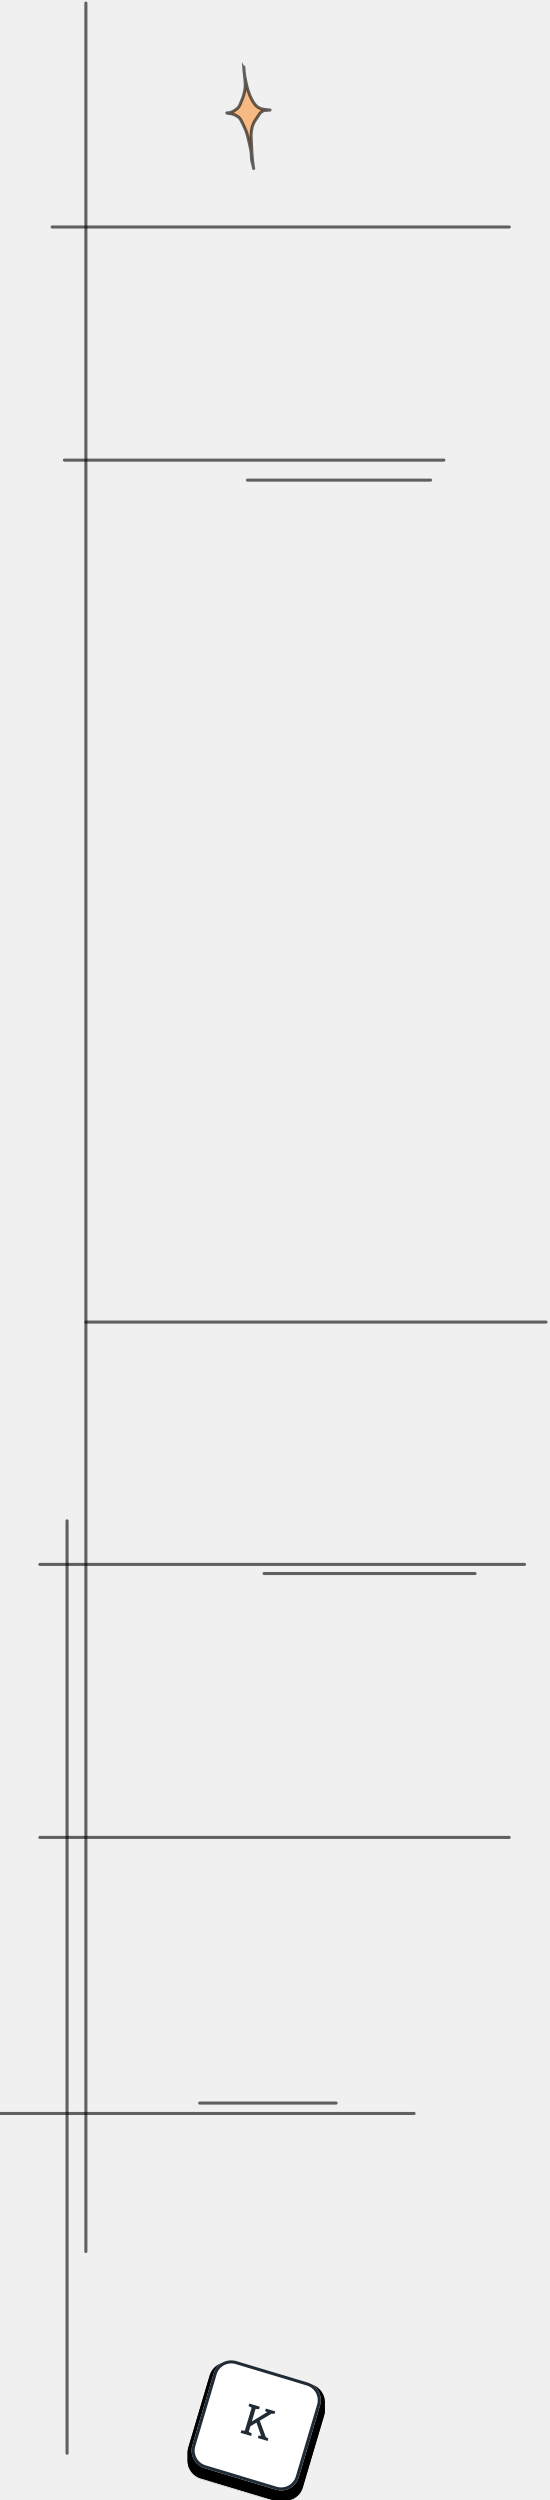
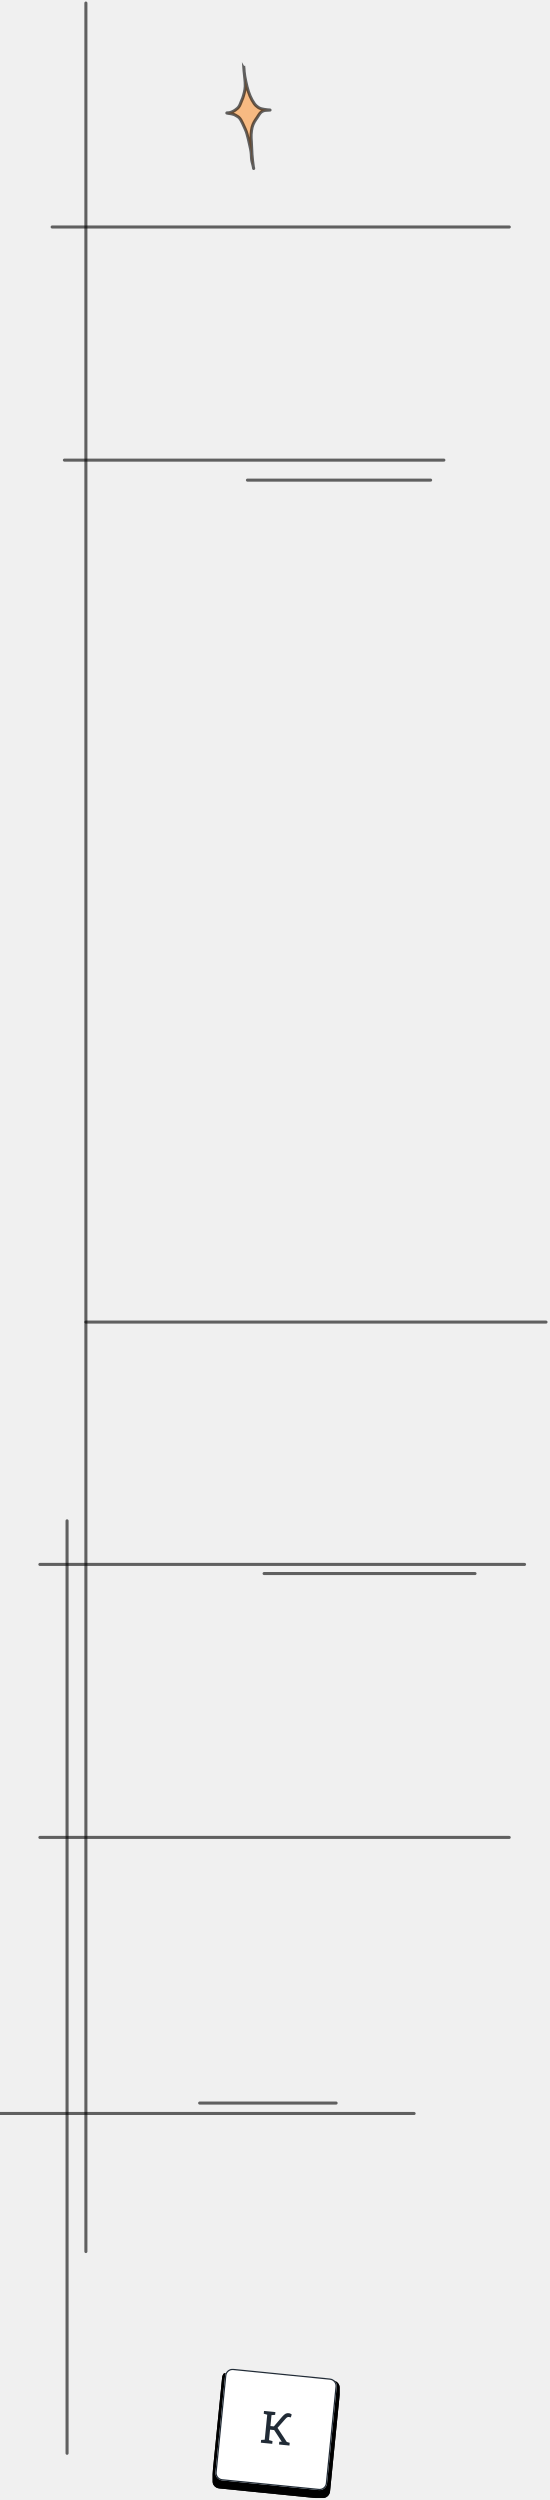
<svg xmlns="http://www.w3.org/2000/svg" width="179" height="815" viewBox="0 0 179 815" fill="none">
-   <g filter="url(#filter0_d_178_83)">
-     <rect width="36.217" height="36.436" rx="6" transform="matrix(0.957556 0.288246 -0.284449 0.958691 71.3643 768)" fill="white" />
-     <path d="M81.519 791.026L81.069 790.02L87.083 786.355L87.119 786.33L86.433 786.023L86.68 785.191L89.737 786.111L89.49 786.944L88.544 786.838L81.519 791.026ZM78.436 793.104L78.68 792.278L79.802 792.416L82.032 784.899L81.02 784.394L81.267 783.562L84.69 784.592L84.443 785.424L83.322 785.287L81.091 792.804L82.104 793.308L81.859 794.134L78.436 793.104ZM84.065 794.798L84.31 793.972L85.123 794.117L85.118 794.109L83.567 789.651L84.588 788.852L86.663 794.502L87.491 794.93L87.246 795.756L84.065 794.798Z" fill="#212B36" />
-     <rect x="0.337" y="0.623" width="35.217" height="35.436" rx="5.5" transform="matrix(0.957556 0.288246 -0.284449 0.958691 71.5559 767.929)" stroke="#212B36" />
-   </g>
  <path d="M28 1L28 734" stroke="black" stroke-opacity="0.6" stroke-linecap="round" />
  <path d="M17 74H166.025" stroke="black" stroke-opacity="0.6" stroke-linecap="round" />
  <path d="M21 150H144.702" stroke="black" stroke-opacity="0.6" stroke-linecap="round" />
  <path d="M28 431H178" stroke="black" stroke-opacity="0.6" stroke-linecap="round" />
  <path d="M13 510H171" stroke="black" stroke-opacity="0.6" stroke-linecap="round" />
  <path d="M13 599H166" stroke="black" stroke-opacity="0.6" stroke-linecap="round" />
  <path d="M-14 689H135" stroke="black" stroke-opacity="0.6" stroke-linecap="round" />
  <path d="M80.668 156.519H140.379" stroke="black" stroke-opacity="0.6" stroke-linecap="round" />
  <path d="M21.862 495.786V799.77" stroke="black" stroke-opacity="0.6" stroke-linecap="round" />
  <path d="M86.096 512.976H154.855" stroke="black" stroke-opacity="0.6" stroke-linecap="round" />
  <path d="M65.087 685.597H109.569" stroke="black" stroke-opacity="0.6" stroke-linecap="round" />
  <path d="M79.432 21.478C79.466 22.03 79.521 22.727 79.594 23.402C79.728 25.108 79.991 26.43 79.952 28.141C79.938 28.781 79.798 29.617 79.651 30.149C79.48 30.771 79.343 31.414 79.125 31.969C78.972 32.361 78.804 32.722 78.651 33.114C78.475 33.564 78.289 34.083 78.081 34.463C77.689 35.177 77.159 35.553 76.667 35.898C76.116 36.286 75.239 36.717 74.64 36.768C74.059 36.818 73.475 36.783 74.456 36.952C74.568 36.944 74.676 36.976 74.789 36.991C75.281 37.056 75.797 37.148 76.287 37.324C76.582 37.43 76.866 37.63 77.156 37.801C77.396 37.943 77.646 38.07 77.878 38.284C78.338 38.709 78.771 39.489 79.119 40.267C79.42 40.939 79.728 41.6 80.028 42.271C80.22 42.701 80.397 43.186 80.531 43.702C80.67 44.236 80.823 44.726 80.949 45.275C81.083 45.856 81.209 46.445 81.349 47.021C81.594 48.03 81.85 49.164 81.924 50.272C81.978 51.088 81.975 51.962 82.169 52.724C82.3 53.234 82.445 53.733 82.568 54.251C82.573 54.291 82.579 54.331 82.584 54.371C82.612 54.588 82.68 54.825 82.699 55.037C82.703 55.081 82.687 54.802 82.675 54.74C82.642 54.575 82.606 54.412 82.568 54.251C82.397 52.937 82.221 51.631 82.138 50.294C82.055 48.951 82.025 47.614 81.942 46.272C81.891 45.462 81.813 44.638 81.862 43.842C81.91 43.038 82.006 42.204 82.184 41.507C82.522 40.18 83.161 39.274 83.737 38.459L83.745 38.447C84.215 37.781 84.667 36.866 85.22 36.483C85.698 36.152 86.143 35.996 86.661 35.964L88.031 35.879C88.135 35.873 87.566 35.837 87.228 35.819C85.252 35.58 84.69 35.365 84.131 34.974C83.688 34.664 83.282 34.323 82.882 33.761C82.376 33.047 81.919 32.211 81.506 31.252C80.703 29.387 80.234 27.213 79.806 24.932C79.725 24.498 79.653 23.957 79.594 23.402C79.579 23.212 79.495 21.538 79.432 21.478Z" fill="#FF7A00" fill-opacity="0.46" />
  <path d="M74.456 36.952C74.568 36.944 74.676 36.976 74.789 36.991C75.281 37.056 75.797 37.148 76.287 37.324C76.582 37.43 76.866 37.63 77.156 37.801C77.396 37.943 77.646 38.07 77.878 38.284C78.338 38.709 78.771 39.489 79.119 40.267C79.42 40.939 79.728 41.6 80.028 42.271C80.22 42.701 80.397 43.186 80.531 43.702C80.67 44.236 80.823 44.726 80.949 45.275C81.083 45.856 81.209 46.445 81.349 47.021C81.594 48.03 81.85 49.164 81.924 50.272C81.978 51.088 81.975 51.962 82.169 52.724C82.34 53.392 82.538 54.043 82.675 54.74C82.687 54.802 82.703 55.081 82.699 55.037C82.68 54.825 82.612 54.588 82.584 54.371C82.407 53.016 82.224 51.671 82.138 50.294C82.055 48.951 82.025 47.614 81.942 46.272C81.891 45.462 81.813 44.638 81.862 43.842C81.91 43.038 82.006 42.204 82.184 41.507C82.524 40.174 83.167 39.266 83.745 38.447C84.215 37.781 84.667 36.866 85.22 36.483C85.698 36.152 86.143 35.996 86.661 35.964C87.118 35.936 87.575 35.907 88.031 35.879C88.224 35.867 86.081 35.752 87.449 35.845C85.293 35.595 84.711 35.379 84.131 34.974C83.688 34.664 83.282 34.323 82.882 33.761C82.376 33.047 81.919 32.211 81.506 31.252C80.703 29.387 80.234 27.213 79.806 24.932C79.626 23.971 79.494 22.484 79.432 21.478C79.495 21.538 79.579 23.212 79.594 23.402C79.728 25.108 79.991 26.43 79.952 28.141C79.938 28.781 79.798 29.617 79.651 30.149C79.48 30.771 79.343 31.414 79.125 31.969C78.972 32.361 78.804 32.722 78.651 33.114C78.475 33.564 78.289 34.083 78.081 34.463C77.689 35.177 77.159 35.553 76.667 35.898C76.116 36.286 75.239 36.717 74.64 36.768C74.059 36.818 73.475 36.783 74.456 36.952ZM74.456 36.952C74.4 36.955 74.41 36.954 74.456 36.952Z" stroke="black" stroke-opacity="0.6" stroke-linecap="round" />
+   <g filter="url(#filter0_d_178_83)">
+     <rect x="73.632" y="772" width="36.556" height="36.556" rx="2.437" transform="rotate(5.70207 73.6321 772)" fill="white" />
+     <path d="M85.034 796.317L85.124 795.422L86.301 795.339L87.115 787.19L85.977 786.876L86.067 785.973L89.783 786.344L89.692 787.247L88.515 787.33L88.159 790.889L89.289 791.002L91.962 787.868C92.399 787.376 92.769 787.049 93.072 786.888C93.376 786.722 93.714 786.658 94.089 786.695C94.311 786.718 94.496 786.765 94.641 786.837C94.793 786.904 94.948 786.999 95.108 787.12L94.803 788.087C94.678 788.05 94.566 788.02 94.468 787.996C94.375 787.968 94.282 787.949 94.187 787.939C93.964 787.917 93.769 787.957 93.601 788.06C93.437 788.163 93.24 788.347 93.008 788.611L90.475 791.486L93.489 796.078L94.445 796.353L94.355 797.248L90.959 796.909L91.049 796.014L91.847 795.993L91.822 795.955L89.377 792.202L88.041 792.069L87.701 795.479L88.839 795.793L88.75 796.688L85.034 796.317Z" fill="#212B36" />
+     <rect x="73.814" y="772.222" width="36.15" height="36.15" rx="2.234" transform="rotate(5.70207 73.814 772.222)" stroke="#212B36" stroke-width="0.406" />
+   </g>
  <defs>
-     <filter id="filter0_d_178_83" x="60" y="768" width="47.044" height="48.37" filterUnits="userSpaceOnUse" color-interpolation-filters="sRGB">
+     <filter id="filter0_d_178_83" x="69.188" y="772" width="41.632" height="42.444" filterUnits="userSpaceOnUse" color-interpolation-filters="sRGB">
      <feFlood flood-opacity="0" result="BackgroundImageFix" />
      <feColorMatrix in="SourceAlpha" type="matrix" values="0 0 0 0 0 0 0 0 0 0 0 0 0 0 0 0 0 0 127 0" result="hardAlpha" />
-       <feMorphology radius="1" operator="dilate" in="SourceAlpha" result="effect1_dropShadow_178_83" />
-       <feOffset dy="2" />
+       <feMorphology radius="0.812" operator="dilate" in="SourceAlpha" result="effect1_dropShadow_178_83" />
+       <feOffset dy="1.625" />
      <feColorMatrix type="matrix" values="0 0 0 0 0 0 0 0 0 0 0 0 0 0 0 0 0 0 1 0" />
      <feBlend mode="normal" in2="BackgroundImageFix" result="effect1_dropShadow_178_83" />
      <feBlend mode="normal" in="SourceGraphic" in2="effect1_dropShadow_178_83" result="shape" />
    </filter>
  </defs>
</svg>
